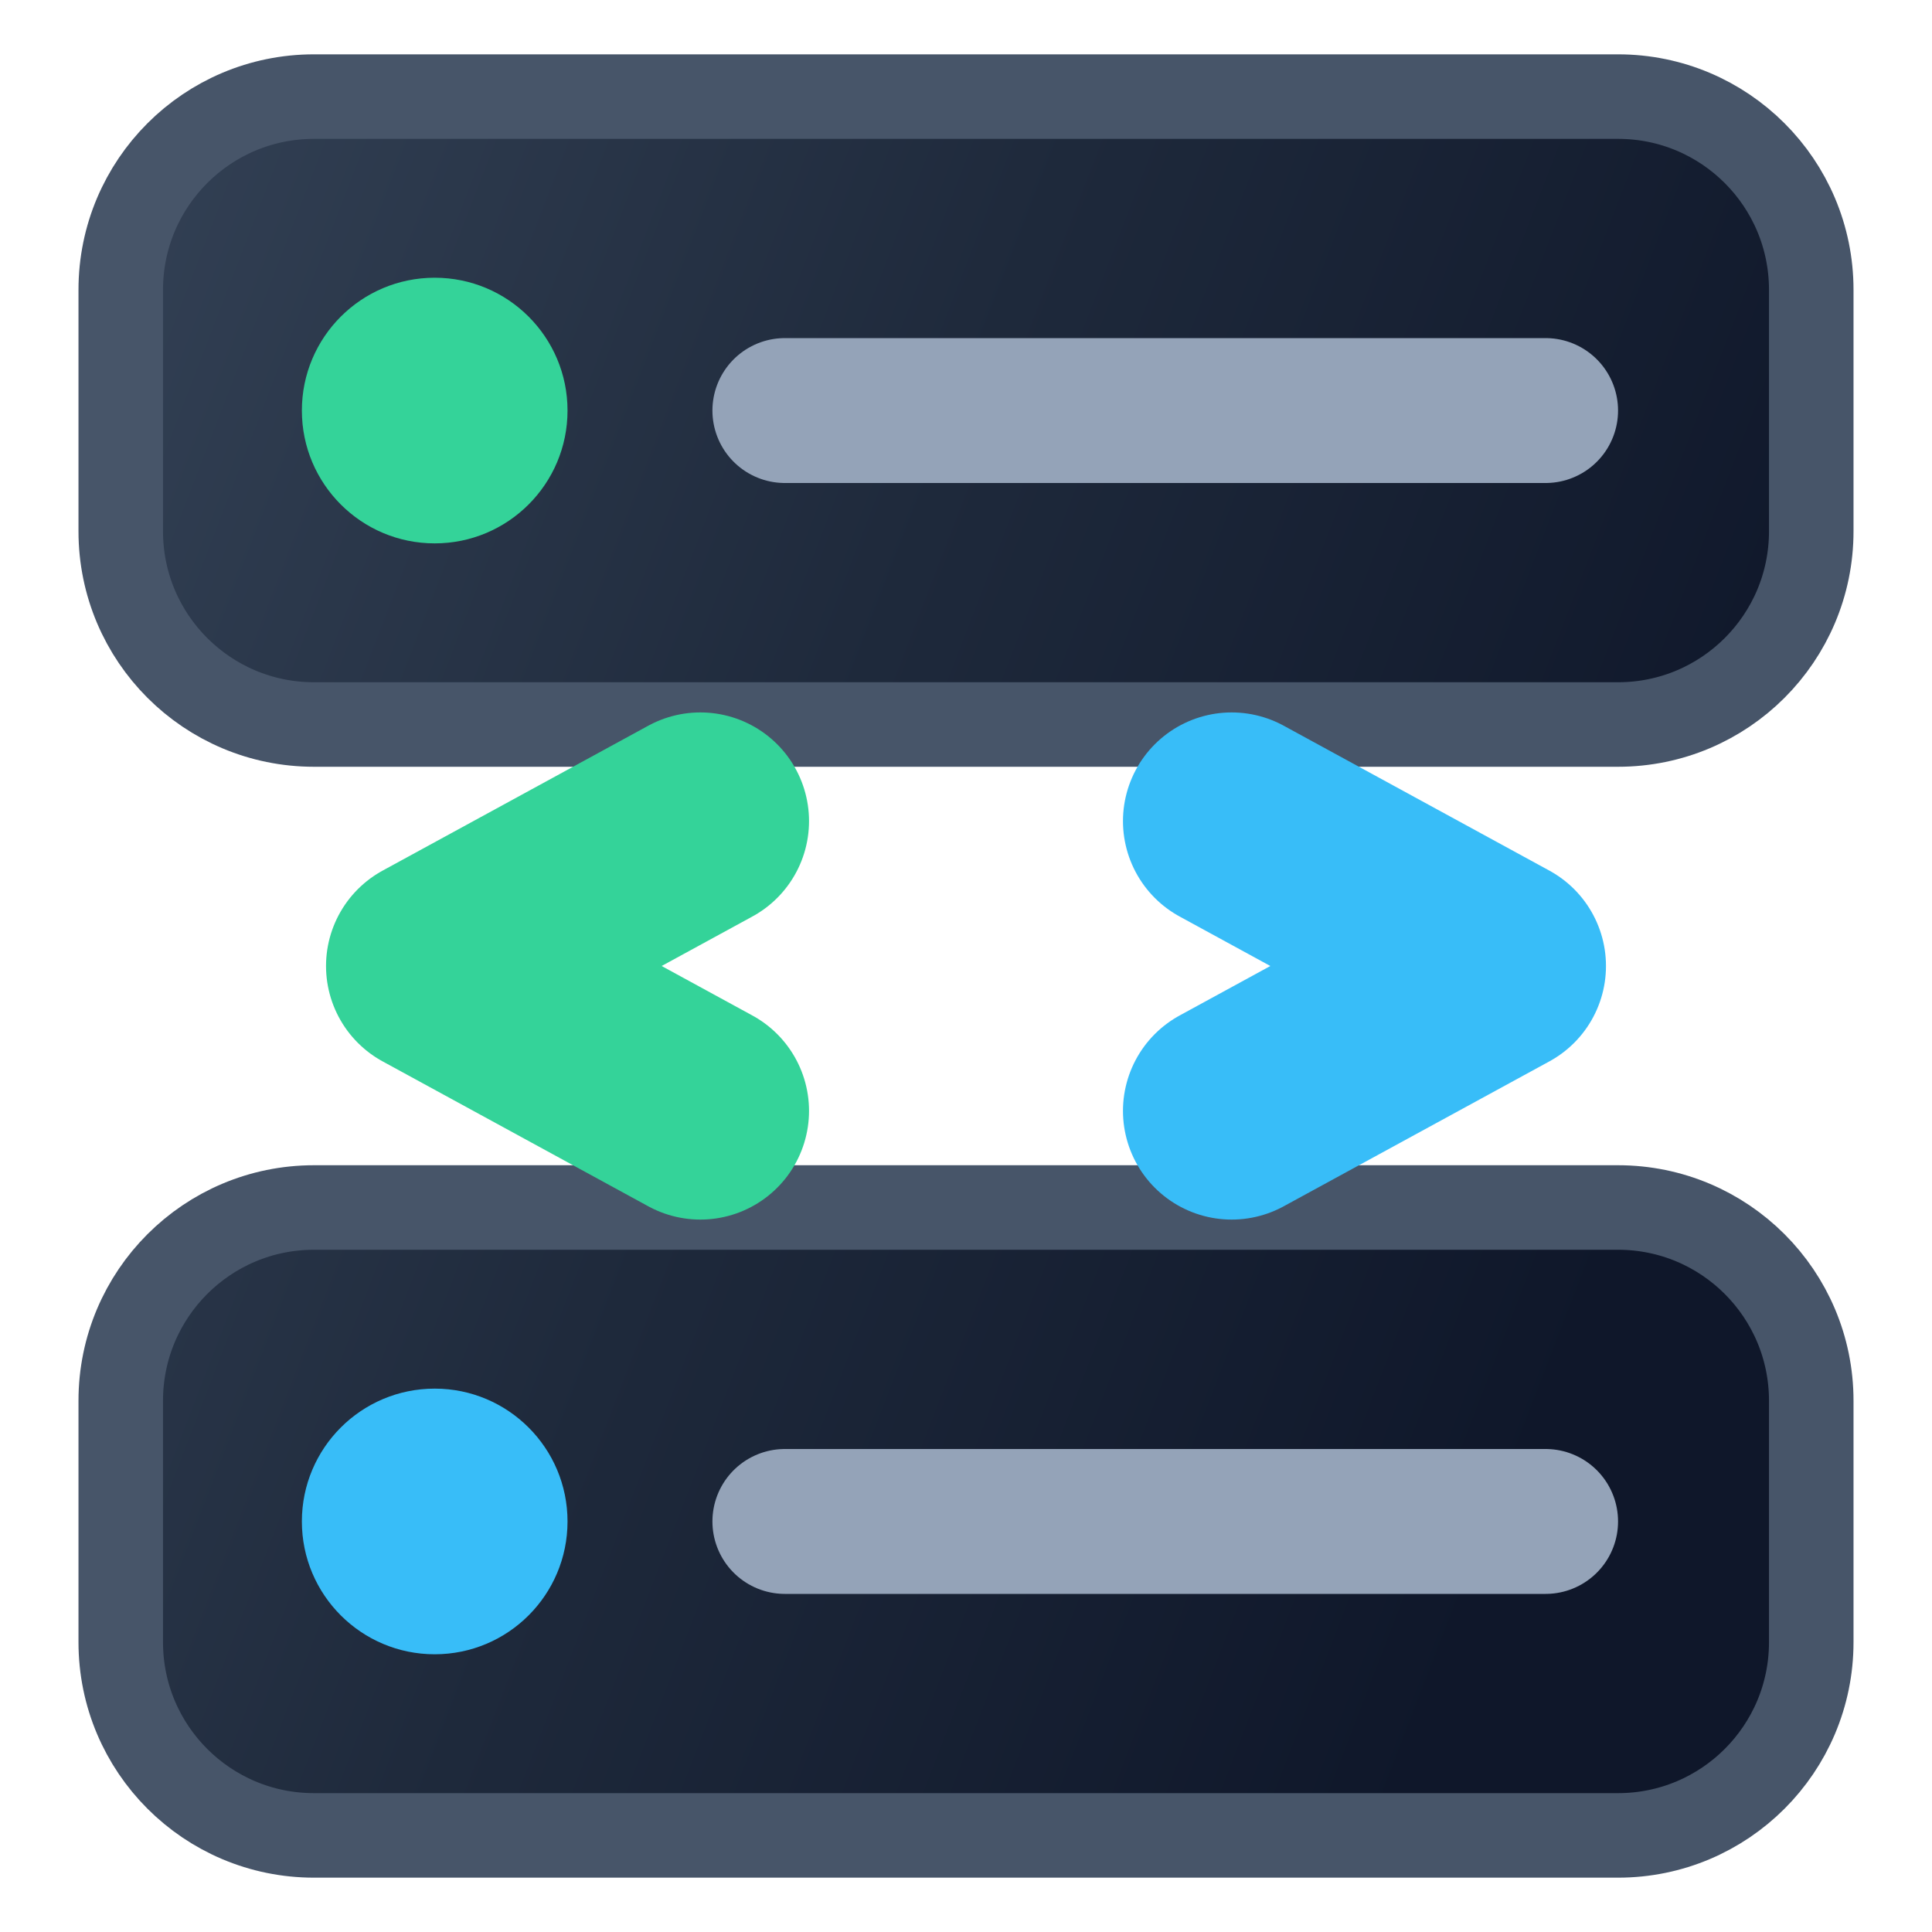
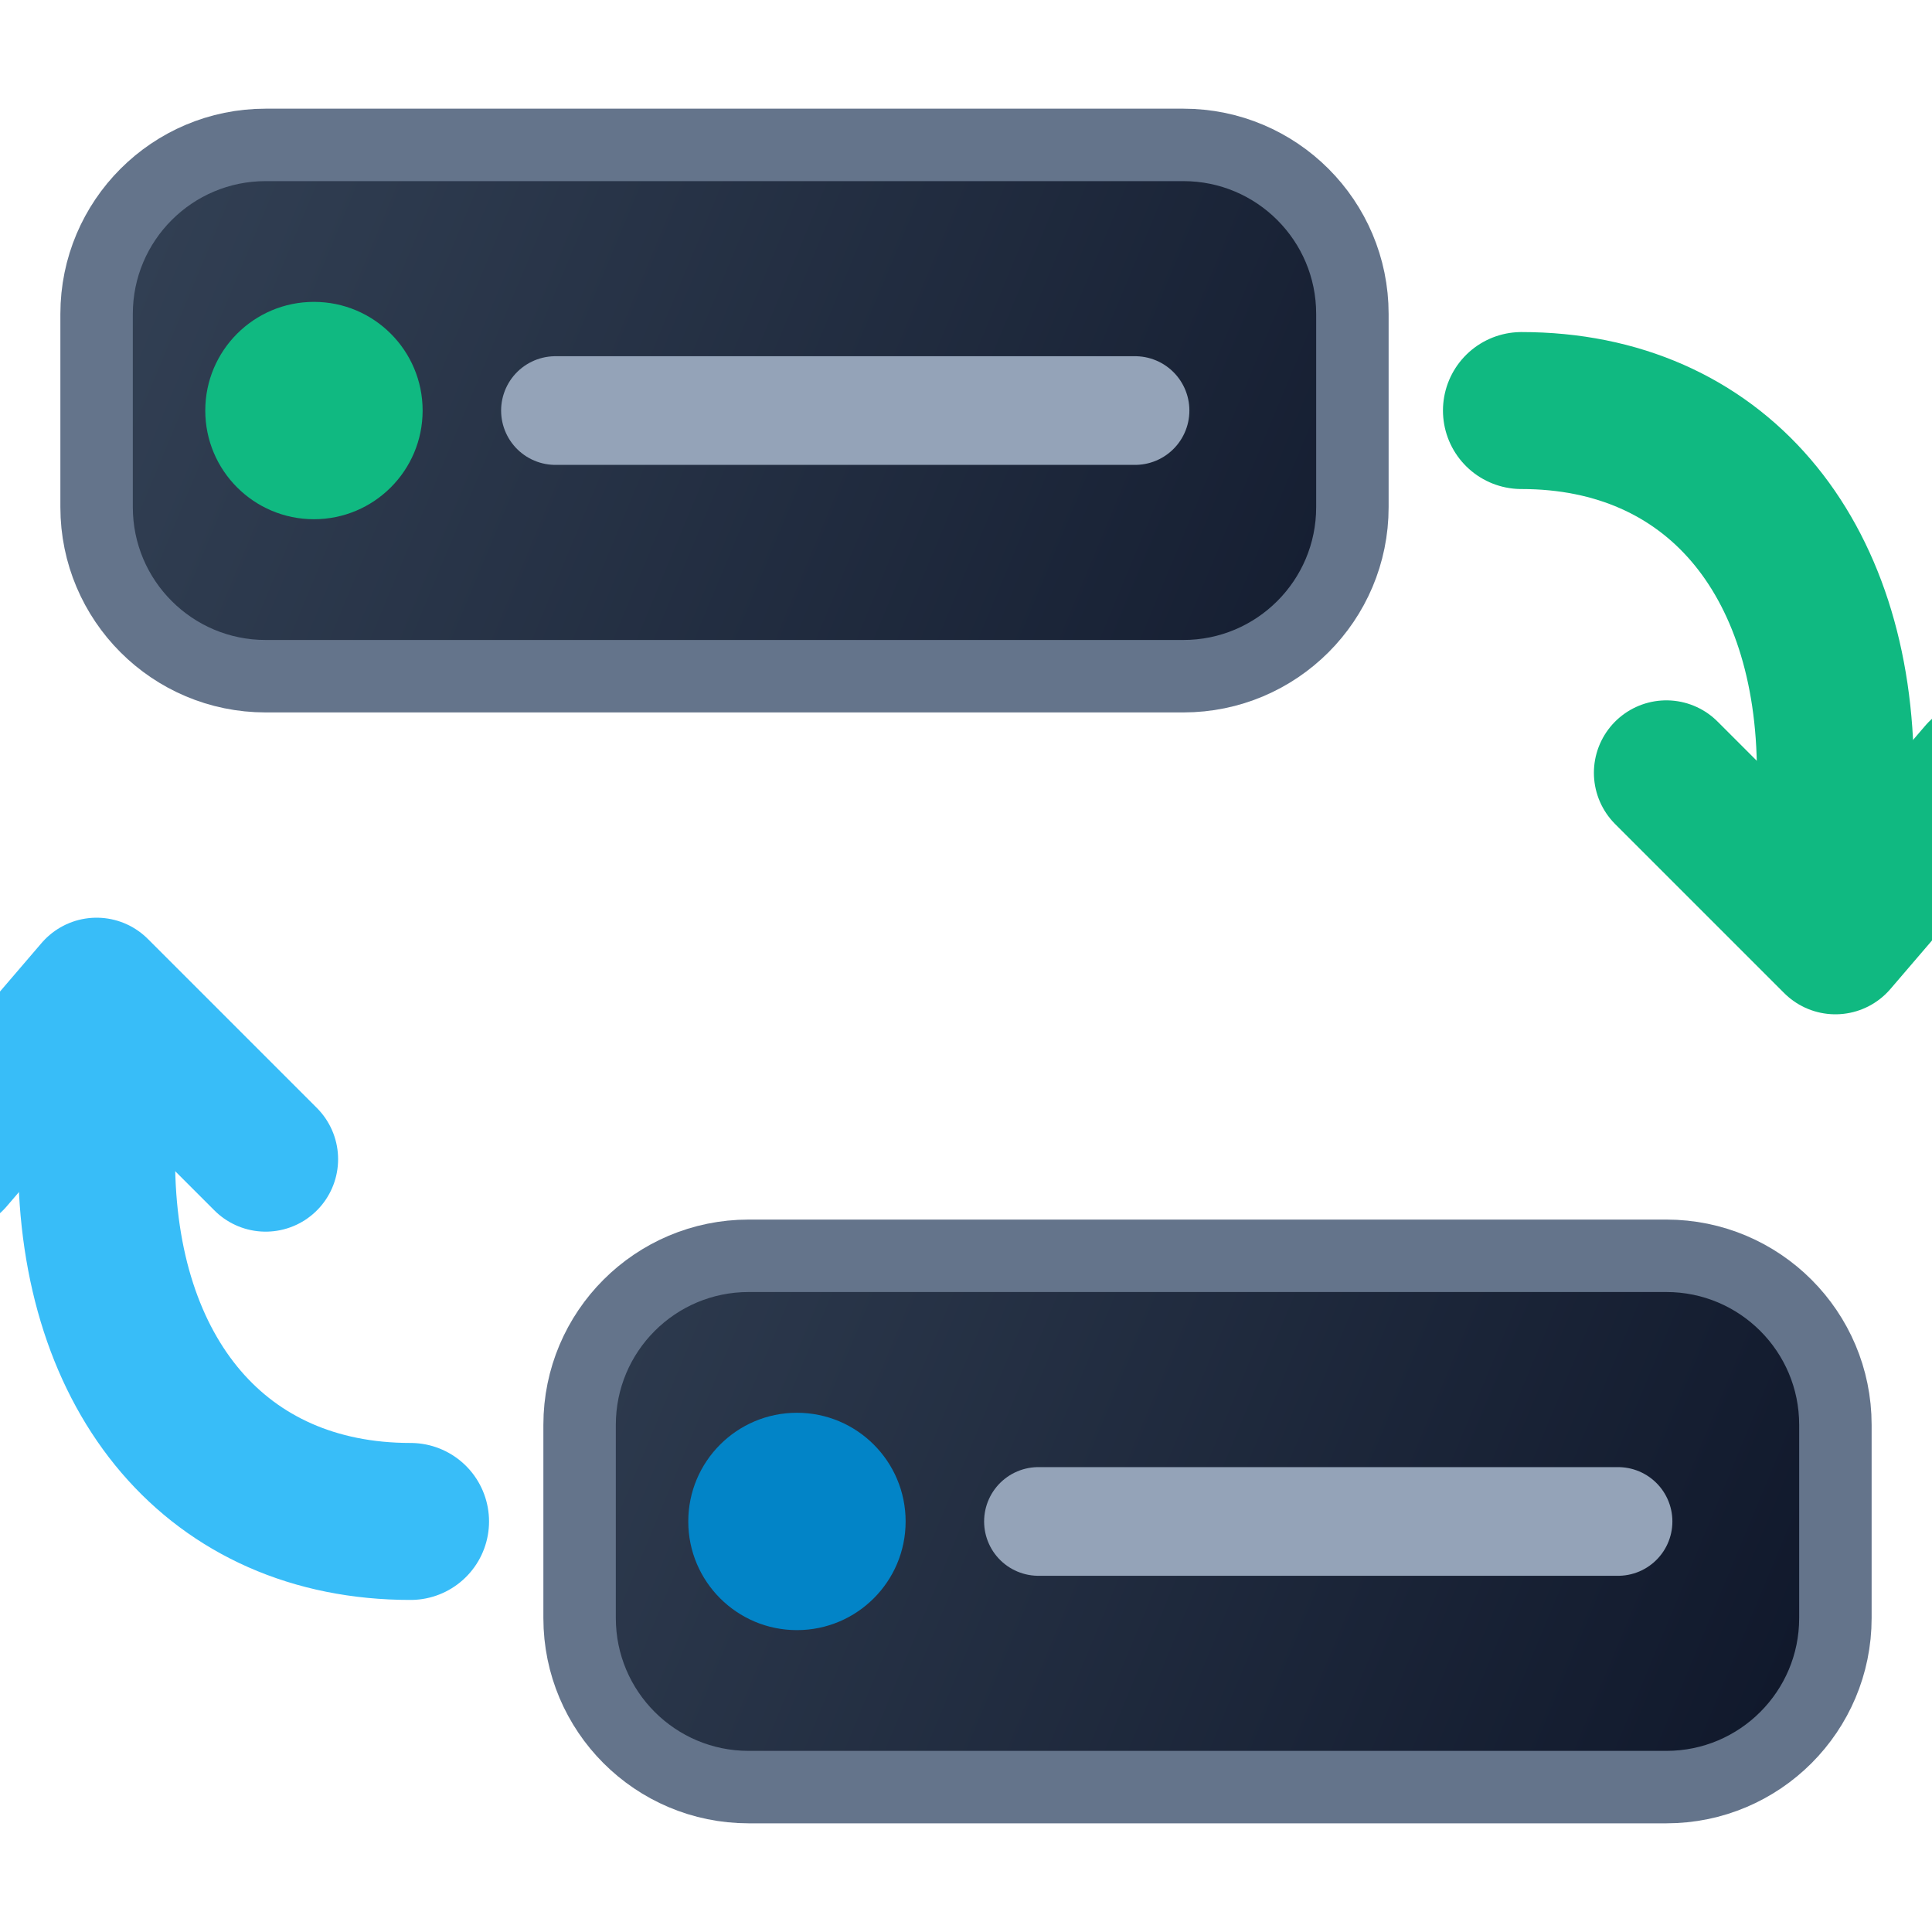
<svg xmlns="http://www.w3.org/2000/svg" width="16" height="16" viewBox="0 0 16 16" fill="none">
  <defs>
-     <linearGradient id="serverBlade" x1="1" y1="0.8" x2="15" y2="6.2" gradientUnits="userSpaceOnUse">
+     <linearGradient id="bladeTop" x1="1" y1="1" x2="13" y2="6" gradientUnits="userSpaceOnUse">
      <stop offset="0%" stop-color="#334155" />
-       <stop offset="50%" stop-color="#1e293b" />
+       <stop offset="100%" stop-color="#0f172a" />
+     </linearGradient>
+     <linearGradient id="bladeBot" x1="3" y1="10" x2="15" y2="15" gradientUnits="userSpaceOnUse">
+       <stop offset="0%" stop-color="#334155" />
      <stop offset="100%" stop-color="#0f172a" />
    </linearGradient>
  </defs>
-   <rect x="1.0" y="0.8" width="14.0" height="5.2" rx="1.6" fill="url(#serverBlade)" stroke="#475569" stroke-width="0.7" />
-   <circle cx="3.6" cy="3.4" r="1.1" fill="#34d399" />
-   <line x1="6.5" y1="3.4" x2="12.8" y2="3.4" stroke="#94a3b8" stroke-width="1.2" stroke-linecap="round" />
-   <rect x="1.0" y="10.0" width="14.0" height="5.2" rx="1.6" fill="url(#serverBlade)" stroke="#475569" stroke-width="0.7" />
-   <circle cx="3.6" cy="12.6" r="1.1" fill="#38bdf8" />
-   <line x1="6.5" y1="12.6" x2="12.8" y2="12.6" stroke="#94a3b8" stroke-width="1.2" stroke-linecap="round" />
-   <path d="M10.2 6.8L12.4 8.0L10.2 9.2" stroke="#38bdf8" stroke-width="1.8" stroke-linecap="round" stroke-linejoin="round" />
-   <path d="M5.8 9.2L3.6 8.0L5.8 6.8" stroke="#34d399" stroke-width="1.8" stroke-linecap="round" stroke-linejoin="round" />
+   <rect x="0.8" y="1.2" width="10.4" height="4.4" rx="1.4" fill="url(#bladeTop)" stroke="#64748b" stroke-width="0.6" />
+   <circle cx="2.6" cy="3.4" r="0.9" fill="#10b981" />
+   <line x1="4.6" y1="3.4" x2="9.4" y2="3.4" stroke="#94a3b8" stroke-width="0.9" stroke-linecap="round" />
+   <rect x="4.8" y="10.4" width="10.4" height="4.4" rx="1.4" fill="url(#bladeBot)" stroke="#64748b" stroke-width="0.6" />
+   <circle cx="6.6" cy="12.6" r="0.9" fill="#0284c7" />
+   <line x1="8.6" y1="12.6" x2="13.4" y2="12.6" stroke="#94a3b8" stroke-width="0.9" stroke-linecap="round" />
+   <path d="M12.6 3.4C14.2 3.4 15.2 4.6 15.2 6.4V7.2" stroke="#10b981" stroke-width="1.3" stroke-linecap="round" />
+   <path d="M13.8 6.4L15.2 7.8L16.4 6.4" stroke="#10b981" stroke-width="1.2" stroke-linecap="round" stroke-linejoin="round" />
+   <path d="M3.4 12.6C1.8 12.6 0.8 11.4 0.8 9.6V8.8" stroke="#38bdf8" stroke-width="1.3" stroke-linecap="round" />
+   <path d="M2.2 9.6L0.8 8.2L-0.4 9.6" stroke="#38bdf8" stroke-width="1.2" stroke-linecap="round" stroke-linejoin="round" />
</svg>
